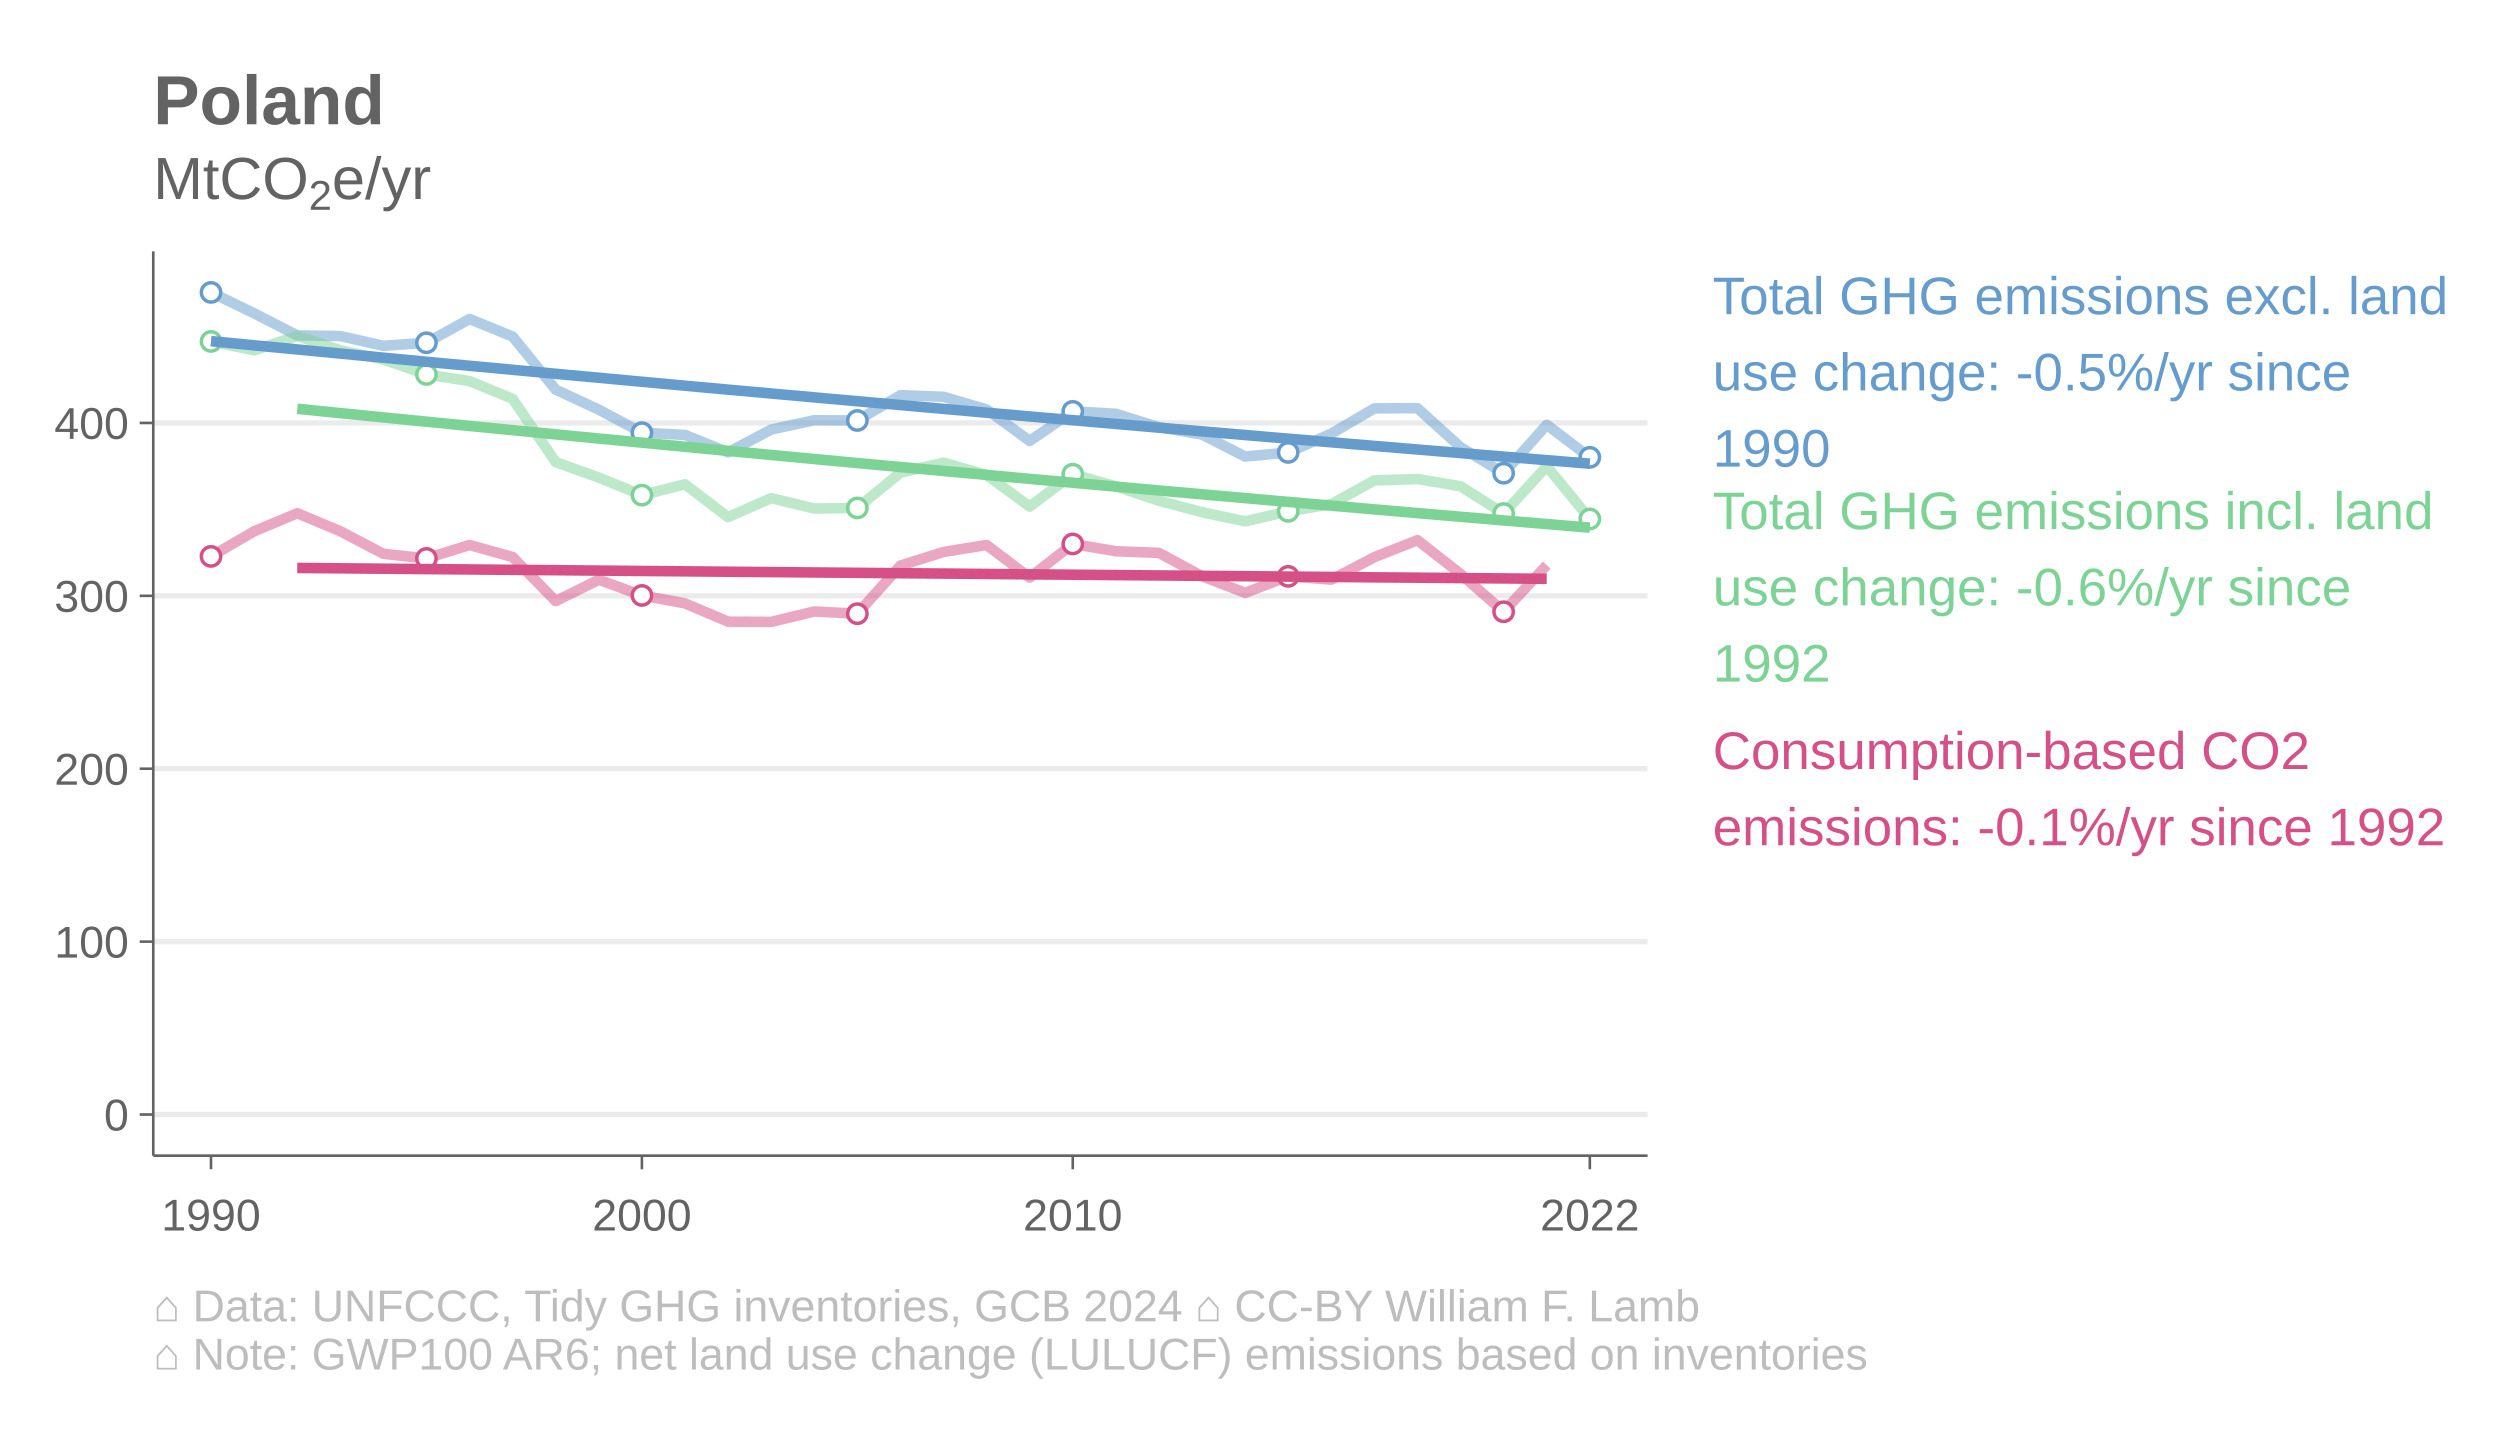
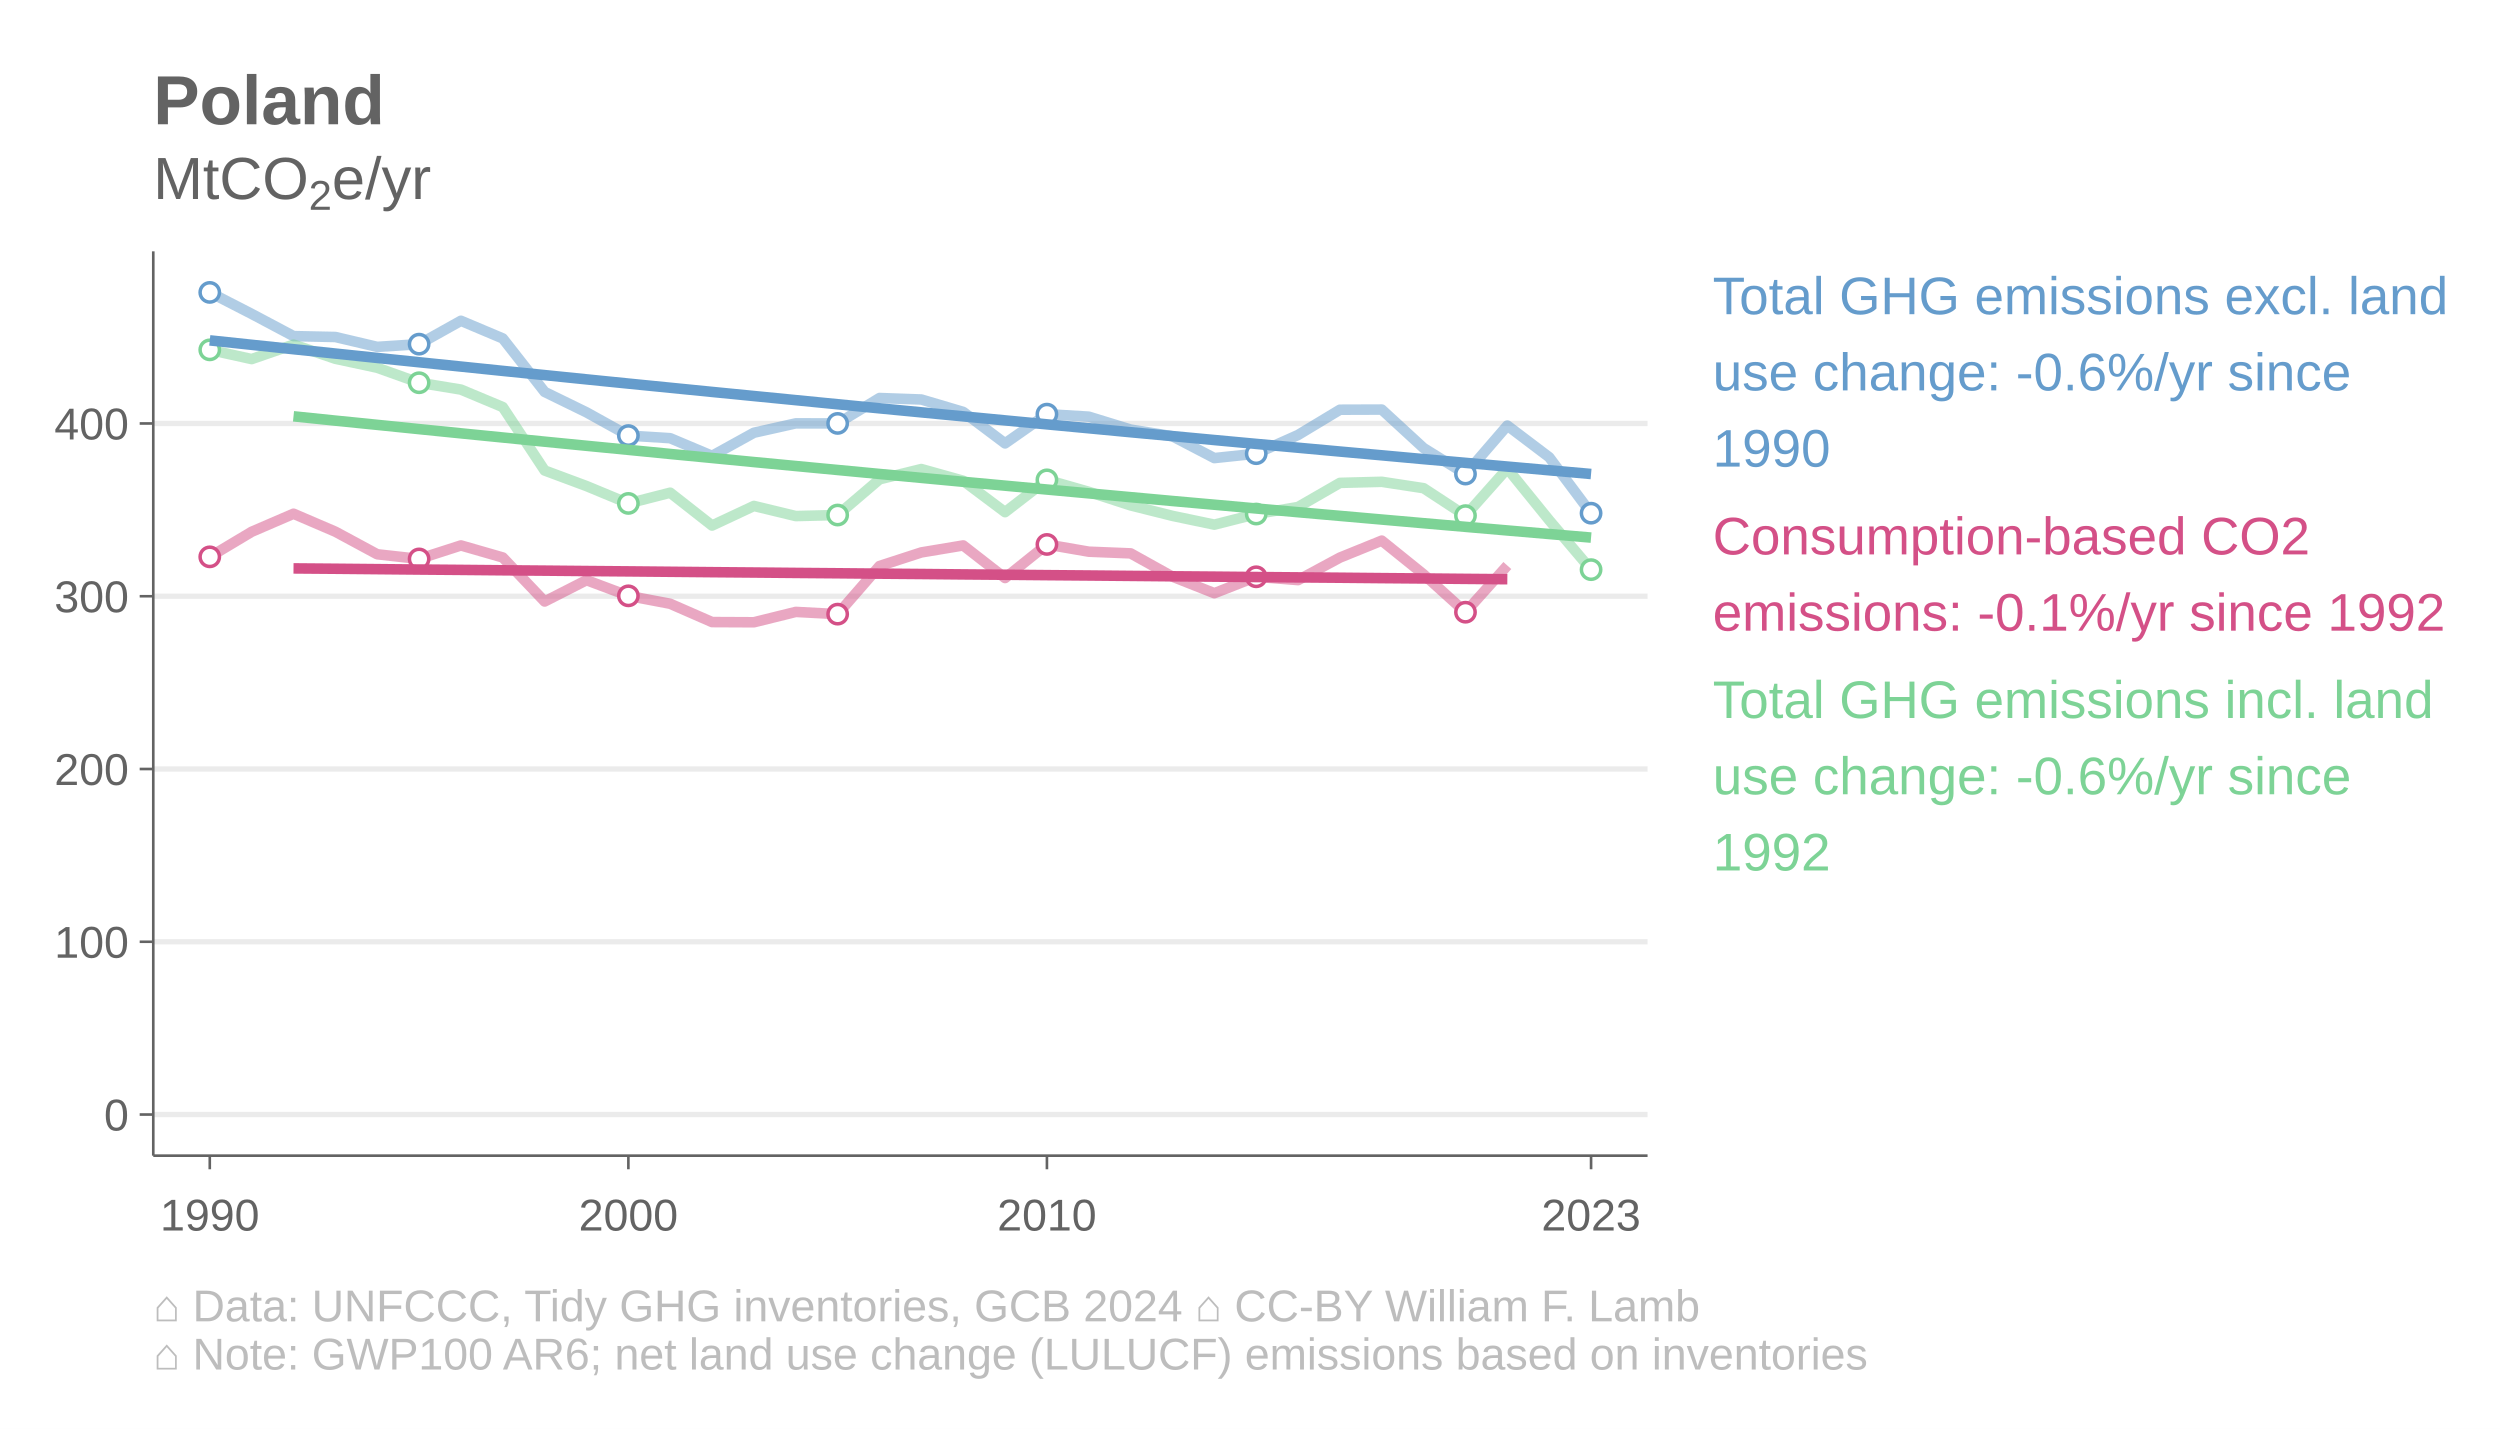
<svg xmlns="http://www.w3.org/2000/svg" class="svglite" width="504.00pt" height="288.00pt" viewBox="0 0 504.00 288.00">
  <defs>
    <style type="text/css">
    .svglite line, .svglite polyline, .svglite polygon, .svglite path, .svglite rect, .svglite circle {
      fill: none;
      stroke: #000000;
      stroke-linecap: round;
      stroke-linejoin: round;
      stroke-miterlimit: 10.00;
    }
    .svglite text {
      white-space: pre;
    }
  </style>
  </defs>
  <rect width="100%" height="100%" style="stroke: none; fill: #FFFFFF;" />
  <defs>
    <clipPath id="cpMC4wMHw1MDQuMDB8MC4wMHwyODguMDA=">
      <rect x="0.00" y="0.00" width="504.00" height="288.00" />
    </clipPath>
  </defs>
  <g clip-path="url(#cpMC4wMHw1MDQuMDB8MC4wMHwyODguMDA=)">
    <rect x="0.00" y="0.00" width="504.00" height="288.00" style="stroke-width: 1.07; stroke: #FFFFFF; fill: #FFFFFF;" />
  </g>
  <defs>
    <clipPath id="cpMzAuOTB8NDk4LjUyfDUwLjY3fDIzMi45OA==">
      <rect x="30.90" y="50.67" width="467.62" height="182.31" />
    </clipPath>
  </defs>
  <g clip-path="url(#cpMzAuOTB8NDk4LjUyfDUwLjY3fDIzMi45OA==)">
</g>
  <g clip-path="url(#cpMC4wMHw1MDQuMDB8MC4wMHwyODguMDA=)">
</g>
  <defs>
    <clipPath id="cpNS40OHwzMzcuNjN8NS40OHwyODIuNTI=">
      <rect x="5.48" y="5.48" width="332.15" height="277.04" />
    </clipPath>
  </defs>
  <g clip-path="url(#cpNS40OHwzMzcuNjN8NS40OHwyODIuNTI=)">
    <rect x="5.48" y="5.48" width="332.15" height="277.04" style="stroke-width: 1.07; stroke: #FFFFFF; fill: #FFFFFF;" />
  </g>
  <g clip-path="url(#cpMC4wMHw1MDQuMDB8MC4wMHwyODguMDA=)">
</g>
  <defs>
    <clipPath id="cpMzM3LjYzfDQ5OC41Mnw1LjQ4fDI4Mi41Mg==">
      <rect x="337.63" y="5.48" width="160.89" height="277.04" />
    </clipPath>
  </defs>
  <g clip-path="url(#cpMzM3LjYzfDQ5OC41Mnw1LjQ4fDI4Mi41Mg==)">
    <rect x="337.63" y="5.48" width="160.89" height="277.04" style="stroke-width: 1.07; stroke: #FFFFFF; fill: #FFFFFF;" />
  </g>
  <g clip-path="url(#cpMC4wMHw1MDQuMDB8MC4wMHwyODguMDA=)">
</g>
  <defs>
    <clipPath id="cpMzAuOTB8MzMyLjE1fDUwLjY3fDIzMi45OA==">
      <rect x="30.90" y="50.67" width="301.25" height="182.31" />
    </clipPath>
  </defs>
  <g clip-path="url(#cpMzAuOTB8MzMyLjE1fDUwLjY3fDIzMi45OA==)">
    <polyline points="30.90,224.69 332.15,224.69 " style="stroke-width: 1.07; stroke: #EBEBEB; stroke-linecap: butt;" />
-     <polyline points="30.90,189.83 332.15,189.83 " style="stroke-width: 1.07; stroke: #EBEBEB; stroke-linecap: butt;" />
-     <polyline points="30.90,154.97 332.15,154.97 " style="stroke-width: 1.07; stroke: #EBEBEB; stroke-linecap: butt;" />
-     <polyline points="30.90,120.12 332.15,120.12 " style="stroke-width: 1.07; stroke: #EBEBEB; stroke-linecap: butt;" />
-     <polyline points="30.90,85.26 332.15,85.26 " style="stroke-width: 1.07; stroke: #EBEBEB; stroke-linecap: butt;" />
-     <polyline points="42.54,58.95 51.23,63.17 59.92,67.61 68.60,67.75 77.29,69.72 85.97,69.10 94.66,64.31 103.35,67.85 112.03,78.55 120.72,82.59 129.41,87.23 138.09,87.68 146.78,91.19 155.47,86.60 164.15,84.72 172.84,84.77 181.53,79.67 190.21,79.99 198.90,82.54 207.58,88.90 216.27,82.93 224.96,83.42 233.64,86.13 242.33,87.61 251.02,92.04 259.70,91.21 268.39,87.42 277.08,82.33 285.76,82.29 294.45,90.16 303.13,95.40 311.82,85.64 320.51,92.20 " style="stroke-width: 2.13; stroke: #659CCC; stroke-opacity: 0.50; stroke-linecap: butt;" />
-     <polyline points="42.54,68.83 51.23,70.63 59.92,67.73 68.60,70.61 77.29,72.48 85.97,75.49 94.66,76.83 103.35,80.41 112.03,93.16 120.72,96.28 129.41,99.82 138.09,97.63 146.78,104.25 155.47,100.42 164.15,102.52 172.84,102.40 181.53,95.29 190.21,93.27 198.90,95.75 207.58,102.13 216.27,95.60 224.96,98.05 233.64,100.95 242.33,103.26 251.02,105.11 259.70,103.09 268.39,101.63 277.08,96.85 285.76,96.57 294.45,98.03 303.13,103.53 311.82,93.98 320.51,104.62 " style="stroke-width: 2.13; stroke: #7DD396; stroke-opacity: 0.50; stroke-linecap: butt;" />
-     <polyline points="42.54,112.17 51.23,107.11 59.92,103.47 68.60,107.09 77.29,111.65 85.97,112.58 94.66,109.87 103.35,112.30 112.03,121.18 120.72,116.87 129.41,120.04 138.09,121.64 146.78,125.33 155.47,125.37 164.15,123.28 172.84,123.72 181.53,114.02 190.21,111.28 198.90,109.87 207.58,116.44 216.27,109.66 224.96,111.13 233.64,111.46 242.33,116.16 251.02,119.51 259.70,116.19 268.39,116.86 277.08,112.32 285.76,108.90 294.45,115.70 303.13,123.33 311.82,113.92 " style="stroke-width: 2.13; stroke: #D45087; stroke-opacity: 0.50; stroke-linecap: butt;" />
-     <circle cx="42.54" cy="68.83" r="1.95" style="stroke-width: 0.71; stroke: #7DD396; fill: #FFFFFF;" />
-     <circle cx="85.97" cy="75.49" r="1.95" style="stroke-width: 0.71; stroke: #7DD396; fill: #FFFFFF;" />
-     <circle cx="129.41" cy="99.82" r="1.95" style="stroke-width: 0.71; stroke: #7DD396; fill: #FFFFFF;" />
-     <circle cx="172.84" cy="102.40" r="1.95" style="stroke-width: 0.71; stroke: #7DD396; fill: #FFFFFF;" />
-     <circle cx="216.27" cy="95.60" r="1.95" style="stroke-width: 0.71; stroke: #7DD396; fill: #FFFFFF;" />
-     <circle cx="259.70" cy="103.09" r="1.95" style="stroke-width: 0.71; stroke: #7DD396; fill: #FFFFFF;" />
-     <circle cx="303.13" cy="103.53" r="1.95" style="stroke-width: 0.71; stroke: #7DD396; fill: #FFFFFF;" />
-     <circle cx="320.51" cy="104.62" r="1.95" style="stroke-width: 0.71; stroke: #7DD396; fill: #FFFFFF;" />
-     <circle cx="42.54" cy="58.95" r="1.95" style="stroke-width: 0.71; stroke: #659CCC; fill: #FFFFFF;" />
-     <circle cx="85.97" cy="69.10" r="1.95" style="stroke-width: 0.71; stroke: #659CCC; fill: #FFFFFF;" />
-     <circle cx="129.41" cy="87.23" r="1.95" style="stroke-width: 0.71; stroke: #659CCC; fill: #FFFFFF;" />
-     <circle cx="172.84" cy="84.77" r="1.95" style="stroke-width: 0.71; stroke: #659CCC; fill: #FFFFFF;" />
-     <circle cx="216.27" cy="82.93" r="1.95" style="stroke-width: 0.71; stroke: #659CCC; fill: #FFFFFF;" />
-     <circle cx="259.70" cy="91.21" r="1.95" style="stroke-width: 0.71; stroke: #659CCC; fill: #FFFFFF;" />
-     <circle cx="303.13" cy="95.40" r="1.95" style="stroke-width: 0.71; stroke: #659CCC; fill: #FFFFFF;" />
-     <circle cx="320.51" cy="92.20" r="1.95" style="stroke-width: 0.71; stroke: #659CCC; fill: #FFFFFF;" />
-     <circle cx="42.54" cy="112.17" r="1.95" style="stroke-width: 0.71; stroke: #D45087; fill: #FFFFFF;" />
-     <circle cx="85.97" cy="112.58" r="1.95" style="stroke-width: 0.71; stroke: #D45087; fill: #FFFFFF;" />
-     <circle cx="129.41" cy="120.04" r="1.95" style="stroke-width: 0.71; stroke: #D45087; fill: #FFFFFF;" />
-     <circle cx="172.84" cy="123.72" r="1.95" style="stroke-width: 0.71; stroke: #D45087; fill: #FFFFFF;" />
-     <circle cx="216.27" cy="109.66" r="1.95" style="stroke-width: 0.71; stroke: #D45087; fill: #FFFFFF;" />
-     <circle cx="259.70" cy="116.19" r="1.95" style="stroke-width: 0.71; stroke: #D45087; fill: #FFFFFF;" />
-     <circle cx="303.13" cy="123.33" r="1.95" style="stroke-width: 0.71; stroke: #D45087; fill: #FFFFFF;" />
-     <polyline points="42.54,68.78 51.23,69.62 59.92,70.45 68.60,71.28 77.29,72.11 85.97,72.93 94.66,73.74 103.35,74.55 112.03,75.36 120.72,76.16 129.41,76.96 138.09,77.76 146.78,78.55 155.47,79.33 164.15,80.11 172.84,80.89 181.53,81.66 190.21,82.43 198.90,83.20 207.58,83.96 216.27,84.71 224.96,85.47 233.64,86.22 242.33,86.96 251.02,87.70 259.70,88.44 268.39,89.17 277.08,89.90 285.76,90.62 294.45,91.34 303.13,92.06 311.82,92.77 320.51,93.48 " style="stroke-width: 2.13; stroke: #659CCC; stroke-linecap: butt;" />
-     <polyline points="59.92,82.41 68.60,83.29 77.29,84.15 85.97,85.01 94.66,85.87 103.35,86.72 112.03,87.57 120.72,88.41 129.41,89.24 138.09,90.07 146.78,90.90 155.47,91.72 164.15,92.54 172.84,93.35 181.53,94.15 190.21,94.95 198.90,95.75 207.58,96.54 216.27,97.32 224.96,98.10 233.64,98.88 242.33,99.65 251.02,100.42 259.70,101.18 268.39,101.94 277.08,102.69 285.76,103.44 294.45,104.18 303.13,104.92 311.82,105.65 320.51,106.38 " style="stroke-width: 2.13; stroke: #7DD396; stroke-linecap: butt;" />
-     <polyline points="59.92,114.50 68.60,114.57 77.29,114.65 85.97,114.73 94.66,114.80 103.35,114.88 112.03,114.95 120.72,115.03 129.41,115.11 138.09,115.18 146.78,115.26 155.47,115.33 164.15,115.41 172.84,115.48 181.53,115.56 190.21,115.63 198.90,115.71 207.58,115.79 216.27,115.86 224.96,115.94 233.64,116.01 242.33,116.09 251.02,116.16 259.70,116.24 268.39,116.31 277.08,116.39 285.76,116.46 294.45,116.54 303.13,116.61 311.82,116.69 " style="stroke-width: 2.13; stroke: #D45087; stroke-linecap: butt;" />
+     <polyline points="30.90,189.86 332.15,189.86 " style="stroke-width: 1.07; stroke: #EBEBEB; stroke-linecap: butt;" />
+     <polyline points="30.90,155.03 332.15,155.03 " style="stroke-width: 1.07; stroke: #EBEBEB; stroke-linecap: butt;" />
+     <polyline points="30.90,120.20 332.15,120.20 " style="stroke-width: 1.07; stroke: #EBEBEB; stroke-linecap: butt;" />
+     <polyline points="30.90,85.37 332.15,85.37 " style="stroke-width: 1.07; stroke: #EBEBEB; stroke-linecap: butt;" />
+     <polyline points="42.29,58.95 50.73,63.28 59.17,67.76 67.61,67.94 76.05,69.93 84.49,69.38 92.92,64.67 101.36,68.23 109.80,79.01 118.24,83.13 126.68,87.81 135.11,88.34 143.55,91.90 151.99,87.24 160.43,85.35 168.87,85.36 177.31,80.24 185.74,80.54 194.18,83.04 202.62,89.39 211.06,83.49 219.50,84.00 227.94,86.60 236.37,87.95 244.81,92.35 253.25,91.46 261.69,87.69 270.13,82.60 278.56,82.57 287.00,90.33 295.44,95.57 303.88,85.79 312.32,92.18 320.76,103.46 " style="stroke-width: 2.13; stroke: #659CCC; stroke-opacity: 0.50; stroke-linecap: butt;" />
+     <polyline points="42.29,70.53 50.73,72.39 59.17,69.47 67.61,72.33 76.05,74.14 84.49,77.16 92.92,78.54 101.36,82.07 109.80,94.85 118.24,97.99 126.68,101.49 135.11,99.33 143.55,105.95 151.99,102.00 160.43,104.04 168.87,103.83 177.31,96.63 185.74,94.56 194.18,96.92 202.62,103.25 211.06,96.74 219.50,99.15 227.94,101.89 236.37,104.00 244.81,105.77 253.25,103.63 261.69,102.21 270.13,97.35 278.56,97.13 287.00,98.42 295.44,103.95 303.88,94.46 312.32,104.87 320.76,114.84 " style="stroke-width: 2.13; stroke: #7DD396; stroke-opacity: 0.50; stroke-linecap: butt;" />
+     <polyline points="42.29,112.26 50.73,107.21 59.17,103.57 67.61,107.19 76.05,111.74 84.49,112.68 92.92,109.96 101.36,112.39 109.80,121.26 118.24,116.96 126.68,120.12 135.11,121.72 143.55,125.41 151.99,125.45 160.43,123.36 168.87,123.81 177.31,114.11 185.74,111.37 194.18,109.96 202.62,116.53 211.06,109.76 219.50,111.22 227.94,111.56 236.37,116.25 244.81,119.59 253.25,116.28 261.69,116.95 270.13,112.41 278.56,108.99 287.00,115.79 295.44,123.42 303.88,114.01 " style="stroke-width: 2.13; stroke: #D45087; stroke-opacity: 0.50; stroke-linecap: butt;" />
+     <circle cx="42.29" cy="70.53" r="1.95" style="stroke-width: 0.71; stroke: #7DD396; fill: #FFFFFF;" />
+     <circle cx="84.49" cy="77.16" r="1.95" style="stroke-width: 0.71; stroke: #7DD396; fill: #FFFFFF;" />
+     <circle cx="126.68" cy="101.49" r="1.95" style="stroke-width: 0.71; stroke: #7DD396; fill: #FFFFFF;" />
+     <circle cx="168.87" cy="103.83" r="1.95" style="stroke-width: 0.71; stroke: #7DD396; fill: #FFFFFF;" />
+     <circle cx="211.06" cy="96.74" r="1.95" style="stroke-width: 0.71; stroke: #7DD396; fill: #FFFFFF;" />
+     <circle cx="253.25" cy="103.63" r="1.95" style="stroke-width: 0.71; stroke: #7DD396; fill: #FFFFFF;" />
+     <circle cx="295.44" cy="103.95" r="1.95" style="stroke-width: 0.71; stroke: #7DD396; fill: #FFFFFF;" />
+     <circle cx="320.76" cy="114.84" r="1.95" style="stroke-width: 0.71; stroke: #7DD396; fill: #FFFFFF;" />
+     <circle cx="42.29" cy="58.95" r="1.95" style="stroke-width: 0.71; stroke: #659CCC; fill: #FFFFFF;" />
+     <circle cx="84.49" cy="69.38" r="1.95" style="stroke-width: 0.71; stroke: #659CCC; fill: #FFFFFF;" />
+     <circle cx="126.68" cy="87.81" r="1.95" style="stroke-width: 0.71; stroke: #659CCC; fill: #FFFFFF;" />
+     <circle cx="168.87" cy="85.36" r="1.95" style="stroke-width: 0.71; stroke: #659CCC; fill: #FFFFFF;" />
+     <circle cx="211.06" cy="83.49" r="1.95" style="stroke-width: 0.71; stroke: #659CCC; fill: #FFFFFF;" />
+     <circle cx="253.25" cy="91.46" r="1.95" style="stroke-width: 0.71; stroke: #659CCC; fill: #FFFFFF;" />
+     <circle cx="295.44" cy="95.57" r="1.95" style="stroke-width: 0.71; stroke: #659CCC; fill: #FFFFFF;" />
+     <circle cx="320.76" cy="103.46" r="1.95" style="stroke-width: 0.71; stroke: #659CCC; fill: #FFFFFF;" />
+     <circle cx="42.29" cy="112.26" r="1.95" style="stroke-width: 0.71; stroke: #D45087; fill: #FFFFFF;" />
+     <circle cx="84.49" cy="112.68" r="1.95" style="stroke-width: 0.71; stroke: #D45087; fill: #FFFFFF;" />
+     <circle cx="126.68" cy="120.12" r="1.95" style="stroke-width: 0.71; stroke: #D45087; fill: #FFFFFF;" />
+     <circle cx="168.87" cy="123.81" r="1.95" style="stroke-width: 0.71; stroke: #D45087; fill: #FFFFFF;" />
+     <circle cx="211.06" cy="109.76" r="1.95" style="stroke-width: 0.71; stroke: #D45087; fill: #FFFFFF;" />
+     <circle cx="253.25" cy="116.28" r="1.95" style="stroke-width: 0.71; stroke: #D45087; fill: #FFFFFF;" />
+     <circle cx="295.44" cy="123.42" r="1.95" style="stroke-width: 0.71; stroke: #D45087; fill: #FFFFFF;" />
+     <polyline points="42.29,68.62 50.73,69.51 59.17,70.40 67.61,71.28 76.05,72.16 84.49,73.03 92.92,73.90 101.36,74.77 109.80,75.62 118.24,76.48 126.68,77.33 135.11,78.17 143.55,79.01 151.99,79.84 160.43,80.67 168.87,81.50 177.31,82.32 185.74,83.13 194.18,83.94 202.62,84.75 211.06,85.55 219.50,86.34 227.94,87.14 236.37,87.92 244.81,88.71 253.25,89.49 261.69,90.26 270.13,91.03 278.56,91.79 287.00,92.56 295.44,93.31 303.88,94.06 312.32,94.81 320.76,95.56 " style="stroke-width: 2.13; stroke: #659CCC; stroke-linecap: butt;" />
+     <polyline points="59.17,83.93 67.61,84.80 76.05,85.65 84.49,86.51 92.92,87.36 101.36,88.20 109.80,89.04 118.24,89.87 126.68,90.69 135.11,91.52 143.55,92.33 151.99,93.15 160.43,93.95 168.87,94.75 177.31,95.55 185.74,96.34 194.18,97.13 202.62,97.91 211.06,98.69 219.50,99.46 227.94,100.23 236.37,101.00 244.81,101.75 253.25,102.51 261.69,103.26 270.13,104.00 278.56,104.74 287.00,105.48 295.44,106.21 303.88,106.94 312.32,107.66 320.76,108.38 " style="stroke-width: 2.13; stroke: #7DD396; stroke-linecap: butt;" />
+     <polyline points="59.17,114.59 67.61,114.66 76.05,114.74 84.49,114.82 92.92,114.89 101.36,114.97 109.80,115.04 118.24,115.12 126.68,115.19 135.11,115.27 143.55,115.35 151.99,115.42 160.43,115.50 168.87,115.57 177.31,115.65 185.74,115.72 194.18,115.80 202.62,115.87 211.06,115.95 219.50,116.02 227.94,116.10 236.37,116.18 244.81,116.25 253.25,116.33 261.69,116.40 270.13,116.47 278.56,116.55 287.00,116.62 295.44,116.70 303.88,116.77 " style="stroke-width: 2.13; stroke: #D45087; stroke-linecap: butt;" />
  </g>
  <g clip-path="url(#cpMC4wMHw1MDQuMDB8MC4wMHwyODguMDA=)">
    <polyline points="30.90,232.98 30.90,50.67 " style="stroke-width: 0.53; stroke: #636363; stroke-linecap: butt;" />
    <text x="25.97" y="227.91" text-anchor="end" style="font-size: 9.00px;fill: #636363; font-family: &quot;Arial&quot;;" textLength="5.00px" lengthAdjust="spacingAndGlyphs">0</text>
-     <text x="25.97" y="193.05" text-anchor="end" style="font-size: 9.00px;fill: #636363; font-family: &quot;Arial&quot;;" textLength="15.01px" lengthAdjust="spacingAndGlyphs">100</text>
-     <text x="25.97" y="158.20" text-anchor="end" style="font-size: 9.00px;fill: #636363; font-family: &quot;Arial&quot;;" textLength="15.01px" lengthAdjust="spacingAndGlyphs">200</text>
-     <text x="25.97" y="123.34" text-anchor="end" style="font-size: 9.00px;fill: #636363; font-family: &quot;Arial&quot;;" textLength="15.01px" lengthAdjust="spacingAndGlyphs">300</text>
-     <text x="25.97" y="88.48" text-anchor="end" style="font-size: 9.00px;fill: #636363; font-family: &quot;Arial&quot;;" textLength="15.01px" lengthAdjust="spacingAndGlyphs">400</text>
+     <text x="25.97" y="193.08" text-anchor="end" style="font-size: 9.00px;fill: #636363; font-family: &quot;Arial&quot;;" textLength="15.01px" lengthAdjust="spacingAndGlyphs">100</text>
+     <text x="25.97" y="158.25" text-anchor="end" style="font-size: 9.00px;fill: #636363; font-family: &quot;Arial&quot;;" textLength="15.01px" lengthAdjust="spacingAndGlyphs">200</text>
+     <text x="25.97" y="123.42" text-anchor="end" style="font-size: 9.00px;fill: #636363; font-family: &quot;Arial&quot;;" textLength="15.01px" lengthAdjust="spacingAndGlyphs">300</text>
+     <text x="25.97" y="88.59" text-anchor="end" style="font-size: 9.00px;fill: #636363; font-family: &quot;Arial&quot;;" textLength="15.01px" lengthAdjust="spacingAndGlyphs">400</text>
    <polyline points="28.16,224.69 30.90,224.69 " style="stroke-width: 0.53; stroke: #636363; stroke-linecap: butt;" />
-     <polyline points="28.16,189.83 30.90,189.83 " style="stroke-width: 0.53; stroke: #636363; stroke-linecap: butt;" />
-     <polyline points="28.16,154.97 30.90,154.97 " style="stroke-width: 0.53; stroke: #636363; stroke-linecap: butt;" />
-     <polyline points="28.16,120.12 30.90,120.12 " style="stroke-width: 0.53; stroke: #636363; stroke-linecap: butt;" />
-     <polyline points="28.16,85.26 30.90,85.26 " style="stroke-width: 0.53; stroke: #636363; stroke-linecap: butt;" />
+     <polyline points="28.16,189.86 30.90,189.86 " style="stroke-width: 0.53; stroke: #636363; stroke-linecap: butt;" />
+     <polyline points="28.16,155.03 30.90,155.03 " style="stroke-width: 0.53; stroke: #636363; stroke-linecap: butt;" />
+     <polyline points="28.16,120.20 30.90,120.20 " style="stroke-width: 0.53; stroke: #636363; stroke-linecap: butt;" />
+     <polyline points="28.16,85.37 30.90,85.37 " style="stroke-width: 0.53; stroke: #636363; stroke-linecap: butt;" />
    <polyline points="30.90,232.98 332.15,232.98 " style="stroke-width: 0.53; stroke: #636363; stroke-linecap: butt;" />
-     <polyline points="42.54,235.72 42.54,232.98 " style="stroke-width: 0.53; stroke: #636363; stroke-linecap: butt;" />
-     <polyline points="129.41,235.72 129.41,232.98 " style="stroke-width: 0.53; stroke: #636363; stroke-linecap: butt;" />
-     <polyline points="216.27,235.72 216.27,232.98 " style="stroke-width: 0.53; stroke: #636363; stroke-linecap: butt;" />
-     <polyline points="320.51,235.72 320.51,232.98 " style="stroke-width: 0.53; stroke: #636363; stroke-linecap: butt;" />
-     <text x="42.54" y="248.08" text-anchor="middle" style="font-size: 9.00px;fill: #636363; font-family: &quot;Arial&quot;;" textLength="20.02px" lengthAdjust="spacingAndGlyphs">1990</text>
-     <text x="129.41" y="248.08" text-anchor="middle" style="font-size: 9.00px;fill: #636363; font-family: &quot;Arial&quot;;" textLength="20.02px" lengthAdjust="spacingAndGlyphs">2000</text>
-     <text x="216.27" y="248.08" text-anchor="middle" style="font-size: 9.00px;fill: #636363; font-family: &quot;Arial&quot;;" textLength="20.02px" lengthAdjust="spacingAndGlyphs">2010</text>
-     <text x="320.51" y="248.08" text-anchor="middle" style="font-size: 9.00px;fill: #636363; font-family: &quot;Arial&quot;;" textLength="20.02px" lengthAdjust="spacingAndGlyphs">2022</text>
+     <polyline points="42.29,235.72 42.29,232.98 " style="stroke-width: 0.53; stroke: #636363; stroke-linecap: butt;" />
+     <polyline points="126.68,235.72 126.68,232.98 " style="stroke-width: 0.53; stroke: #636363; stroke-linecap: butt;" />
+     <polyline points="211.06,235.72 211.06,232.98 " style="stroke-width: 0.53; stroke: #636363; stroke-linecap: butt;" />
+     <polyline points="320.76,235.72 320.76,232.98 " style="stroke-width: 0.53; stroke: #636363; stroke-linecap: butt;" />
+     <text x="42.29" y="248.08" text-anchor="middle" style="font-size: 9.00px;fill: #636363; font-family: &quot;Arial&quot;;" textLength="20.02px" lengthAdjust="spacingAndGlyphs">1990</text>
+     <text x="126.68" y="248.08" text-anchor="middle" style="font-size: 9.00px;fill: #636363; font-family: &quot;Arial&quot;;" textLength="20.02px" lengthAdjust="spacingAndGlyphs">2000</text>
+     <text x="211.06" y="248.08" text-anchor="middle" style="font-size: 9.00px;fill: #636363; font-family: &quot;Arial&quot;;" textLength="20.02px" lengthAdjust="spacingAndGlyphs">2010</text>
+     <text x="320.76" y="248.08" text-anchor="middle" style="font-size: 9.00px;fill: #636363; font-family: &quot;Arial&quot;;" textLength="20.02px" lengthAdjust="spacingAndGlyphs">2023</text>
    <text x="30.90" y="40.12" style="font-size: 12.00px;fill: #636363; font-family: &quot;Arial&quot;;" textLength="31.34px" lengthAdjust="spacingAndGlyphs">MtCO</text>
    <text x="62.24" y="42.30" style="font-size: 8.40px;fill: #636363; font-family: &quot;Arial&quot;;" textLength="4.67px" lengthAdjust="spacingAndGlyphs">2</text>
    <text x="66.91" y="40.12" style="font-size: 12.00px;fill: #636363; font-family: &quot;Arial&quot;;" textLength="20.01px" lengthAdjust="spacingAndGlyphs">e/yr</text>
    <text x="30.90" y="25.05" style="font-size: 14.00px; font-weight: bold;fill: #636363; font-family: &quot;Arial&quot;;" textLength="46.65px" lengthAdjust="spacingAndGlyphs">Poland</text>
    <text x="30.90" y="266.38" style="font-size: 9.00px;fill: #BDBDBD; font-family: &quot;Arial&quot;;" textLength="321.75px" lengthAdjust="spacingAndGlyphs">⌂ Data: UNFCCC, Tidy GHG inventories, GCB 2024   ⌂ CC-BY William F. Lamb  </text>
    <text x="30.90" y="276.10" style="font-size: 9.00px;fill: #BDBDBD; font-family: &quot;Arial&quot;;" textLength="345.55px" lengthAdjust="spacingAndGlyphs">⌂ Note: GWP100 AR6; net land use change (LULUCF) emissions based on inventories</text>
  </g>
  <defs>
    <clipPath id="cpMzQwLjM3fDQ5OC41Mnw1MC42N3wyMzIuOTg=">
      <rect x="340.37" y="50.67" width="158.15" height="182.31" />
    </clipPath>
  </defs>
  <g clip-path="url(#cpMzQwLjM3fDQ5OC41Mnw1MC42N3wyMzIuOTg=)">
    <text x="345.29" y="63.34" style="font-size: 10.67px;fill: #659CCC; font-family: &quot;Arial&quot;;" textLength="148.05px" lengthAdjust="spacingAndGlyphs">Total GHG emissions excl. land</text>
-     <text x="345.29" y="78.70" style="font-size: 10.67px;fill: #659CCC; font-family: &quot;Arial&quot;;" textLength="128.52px" lengthAdjust="spacingAndGlyphs">use change: -0.5%/yr since</text>
+     <text x="345.29" y="78.70" style="font-size: 10.67px;fill: #659CCC; font-family: &quot;Arial&quot;;" textLength="128.52px" lengthAdjust="spacingAndGlyphs">use change: -0.6%/yr since</text>
    <text x="345.29" y="94.07" style="font-size: 10.67px;fill: #659CCC; font-family: &quot;Arial&quot;;" textLength="23.70px" lengthAdjust="spacingAndGlyphs">1990</text>
-     <text x="345.30" y="106.68" style="font-size: 10.67px;fill: #7DD396; font-family: &quot;Arial&quot;;" textLength="145.09px" lengthAdjust="spacingAndGlyphs">Total GHG emissions incl. land</text>
-     <text x="345.30" y="122.04" style="font-size: 10.67px;fill: #7DD396; font-family: &quot;Arial&quot;;" textLength="128.52px" lengthAdjust="spacingAndGlyphs">use change: -0.6%/yr since</text>
-     <text x="345.30" y="137.41" style="font-size: 10.67px;fill: #7DD396; font-family: &quot;Arial&quot;;" textLength="23.70px" lengthAdjust="spacingAndGlyphs">1992</text>
-     <text x="345.29" y="155.03" style="font-size: 10.67px;fill: #D45087; font-family: &quot;Arial&quot;;" textLength="120.23px" lengthAdjust="spacingAndGlyphs">Consumption-based CO2</text>
-     <text x="345.29" y="170.40" style="font-size: 10.67px;fill: #D45087; font-family: &quot;Arial&quot;;" textLength="147.46px" lengthAdjust="spacingAndGlyphs">emissions: -0.1%/yr since 1992</text>
+     <text x="345.30" y="144.75" style="font-size: 10.67px;fill: #7DD396; font-family: &quot;Arial&quot;;" textLength="145.09px" lengthAdjust="spacingAndGlyphs">Total GHG emissions incl. land</text>
+     <text x="345.30" y="160.12" style="font-size: 10.67px;fill: #7DD396; font-family: &quot;Arial&quot;;" textLength="128.52px" lengthAdjust="spacingAndGlyphs">use change: -0.6%/yr since</text>
+     <text x="345.30" y="175.48" style="font-size: 10.67px;fill: #7DD396; font-family: &quot;Arial&quot;;" textLength="23.70px" lengthAdjust="spacingAndGlyphs">1992</text>
+     <text x="345.29" y="111.77" style="font-size: 10.67px;fill: #D45087; font-family: &quot;Arial&quot;;" textLength="120.23px" lengthAdjust="spacingAndGlyphs">Consumption-based CO2</text>
+     <text x="345.29" y="127.14" style="font-size: 10.67px;fill: #D45087; font-family: &quot;Arial&quot;;" textLength="147.46px" lengthAdjust="spacingAndGlyphs">emissions: -0.1%/yr since 1992</text>
  </g>
  <g clip-path="url(#cpMC4wMHw1MDQuMDB8MC4wMHwyODguMDA=)">
</g>
</svg>
